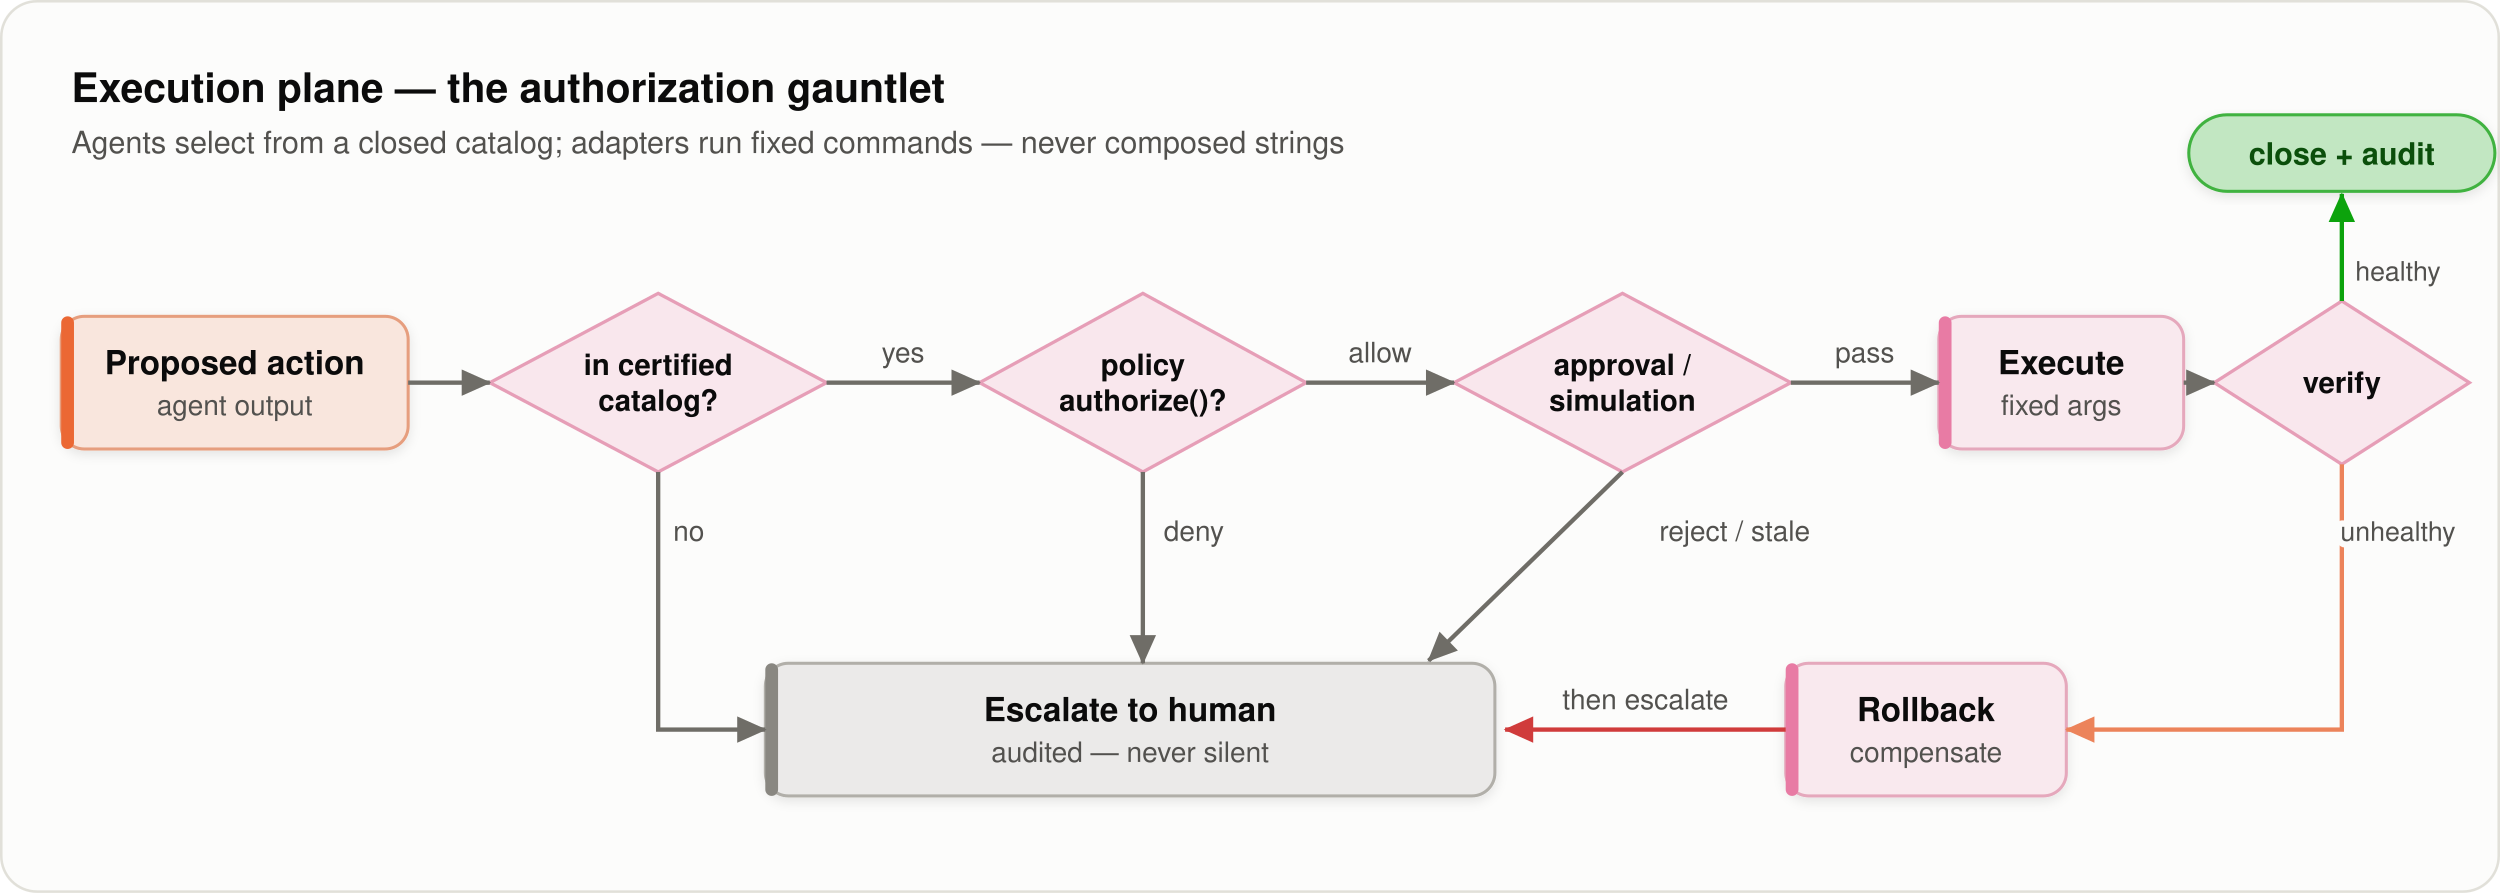
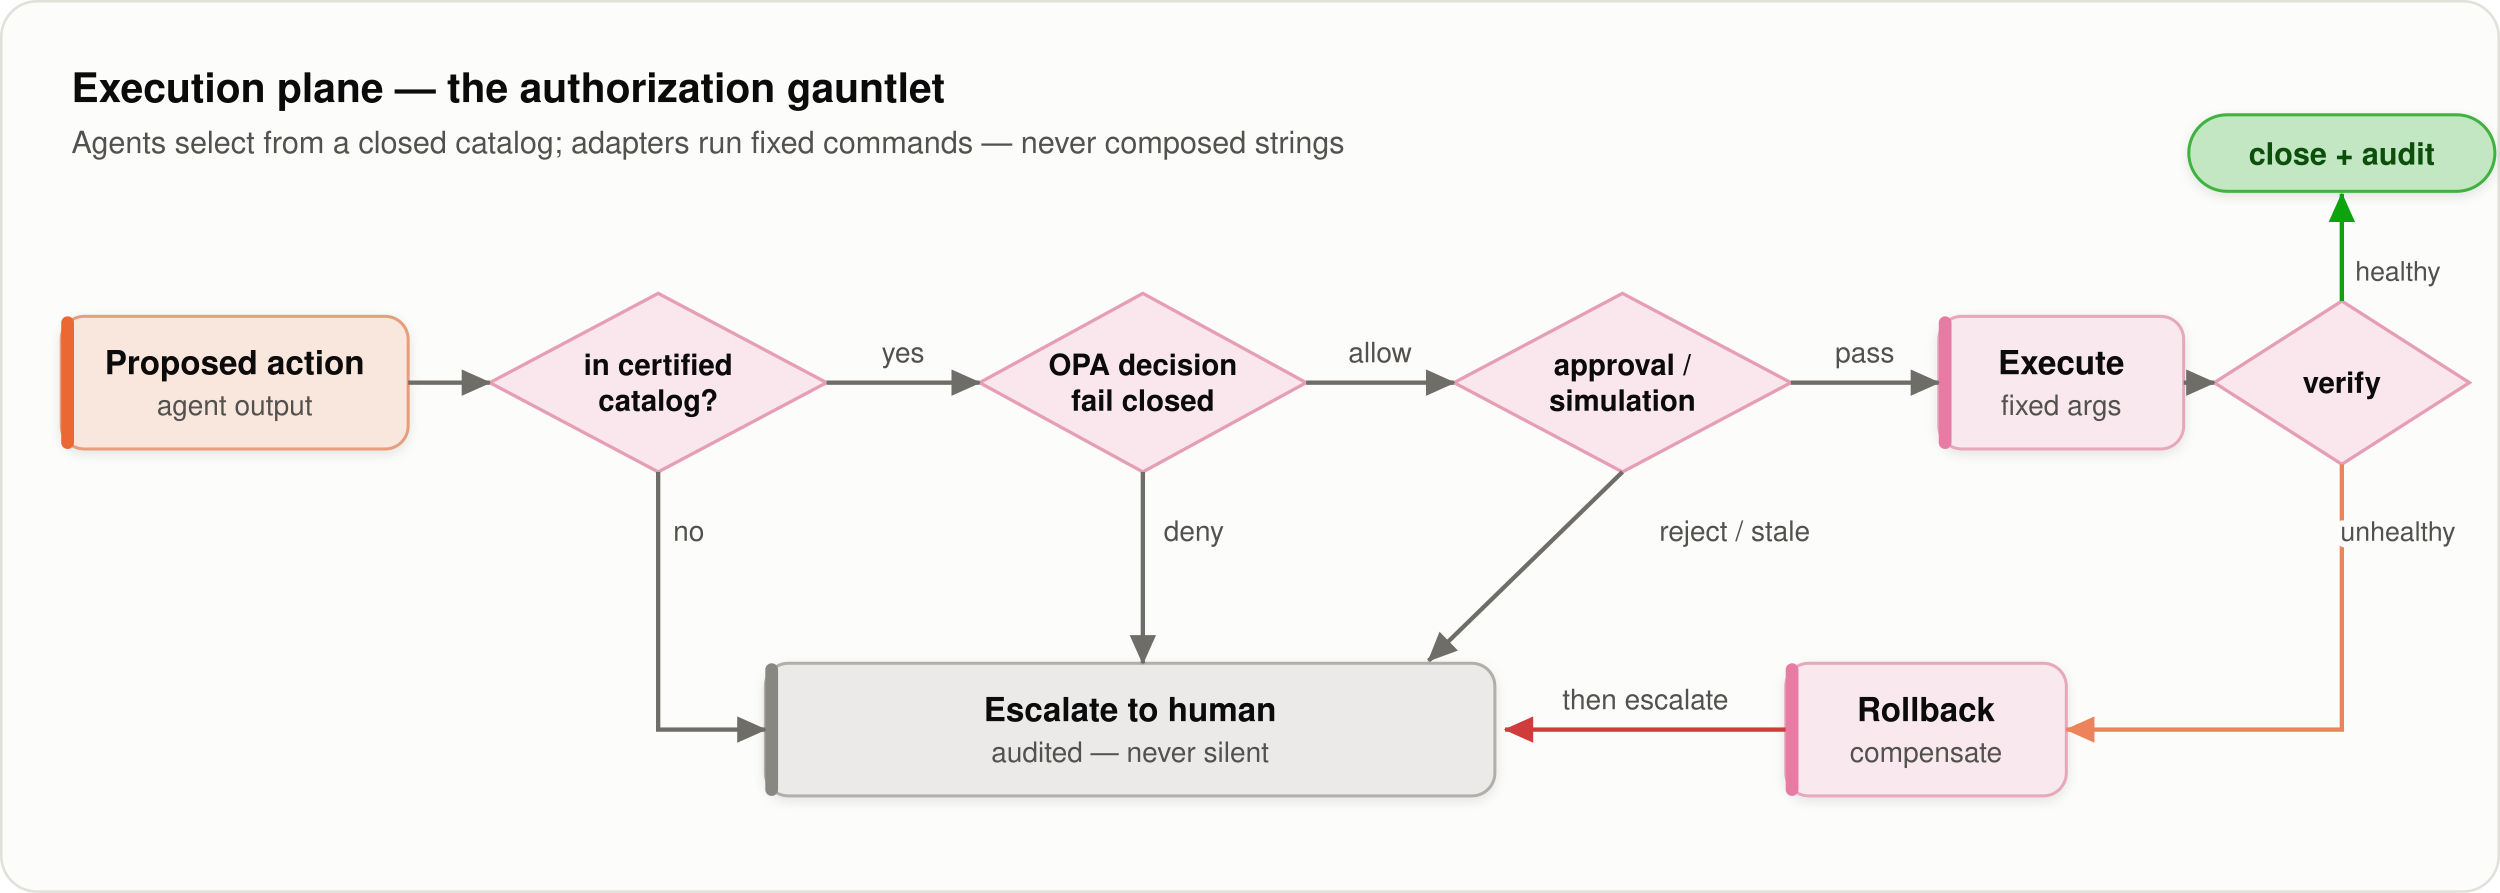
<svg xmlns="http://www.w3.org/2000/svg" viewBox="0 0 980 350" font-family="system-ui, -apple-system, 'Segoe UI', Helvetica, Arial, sans-serif" role="img" aria-label="Execution: catalog membership, deterministic policy, plan-bound approval and simulation gate every mutation; verification decides close or rollback">
  <defs>
    <filter id="soft-light" x="-12%" y="-12%" width="124%" height="130%">
      <feDropShadow dx="0" dy="1.5" stdDeviation="2.2" flood-color="#000000" flood-opacity="0.10" />
    </filter>
    <marker id="arrow-light" viewBox="0 0 10 10" refX="8.6" refY="5" markerWidth="8" markerHeight="8" orient="auto-start-reverse">
      <path d="M 0.5 1.2 L 9 5 L 0.5 8.8 z" fill="#6f6d67" />
    </marker>
    <marker id="arrow-good-light" viewBox="0 0 10 10" refX="8.6" refY="5" markerWidth="8" markerHeight="8" orient="auto-start-reverse">
      <path d="M 0.5 1.2 L 9 5 L 0.5 8.8 z" fill="#0ca30c" />
    </marker>
    <marker id="arrow-bad-light" viewBox="0 0 10 10" refX="8.6" refY="5" markerWidth="8" markerHeight="8" orient="auto-start-reverse">
      <path d="M 0.5 1.2 L 9 5 L 0.5 8.8 z" fill="#d03b3b" />
    </marker>
    <marker id="arrow-warn-light" viewBox="0 0 10 10" refX="8.6" refY="5" markerWidth="8" markerHeight="8" orient="auto-start-reverse">
      <path d="M 0.5 1.2 L 9 5 L 0.5 8.8 z" fill="#ec835a" />
    </marker>
  </defs>
  <rect x="0" y="0" width="980" height="350" rx="14" fill="#fcfcfb" />
  <rect x="0.5" y="0.5" width="979" height="349" rx="14" fill="none" stroke="#e1e0d9" stroke-width="1" />
  <text x="28" y="40" font-size="16" text-anchor="start" fill="#0b0b0b" font-weight="700">Execution plane — the authorization gauntlet</text>
  <text x="28" y="60" font-size="12" text-anchor="start" fill="#52514e" font-weight="normal">Agents select from a closed catalog; adapters run fixed commands — never composed strings</text>
  <rect x="24" y="124" width="136" height="52" rx="9" fill="#f9e6dd" stroke="#e69e7e" stroke-width="1.2" filter="url(#soft-light)" />
  <rect x="24" y="124" width="5" height="52" rx="2.5" fill="#eb6834" />
  <text x="92.0" y="146.68" font-size="13" text-anchor="middle" fill="#0b0b0b" font-weight="600">Proposed action</text>
  <text x="92.0" y="162.68" font-size="11" text-anchor="middle" fill="#52514e" font-weight="normal">agent output</text>
  <polygon points="258,115.0 324.0,150 258,185.0 192.0,150" fill="#f9e7ed" stroke="#e69eb7" stroke-width="1.3" />
  <text x="258" y="147" font-size="11.5" text-anchor="middle" fill="#0b0b0b" font-weight="600">in certified</text>
  <text x="258" y="161" font-size="11.5" text-anchor="middle" fill="#0b0b0b" font-weight="600">catalog?</text>
  <polygon points="448,115.0 512.0,150 448,185.0 384.0,150" fill="#f9e7ed" stroke="#e69eb7" stroke-width="1.3" />
-   <text x="448" y="147" font-size="11.5" text-anchor="middle" fill="#0b0b0b" font-weight="600">policy</text>
-   <text x="448" y="161" font-size="11.5" text-anchor="middle" fill="#0b0b0b" font-weight="600">authorize()?</text>
+   <text x="448" y="147" font-size="11.5" text-anchor="middle" fill="#0b0b0b" font-weight="600">OPA decision</text>
+   <text x="448" y="161" font-size="11.5" text-anchor="middle" fill="#0b0b0b" font-weight="600">fail closed</text>
  <polygon points="636,115.0 702.0,150 636,185.0 570.0,150" fill="#f9e7ed" stroke="#e69eb7" stroke-width="1.3" />
  <text x="636" y="147" font-size="11.5" text-anchor="middle" fill="#0b0b0b" font-weight="600">approval /</text>
  <text x="636" y="161" font-size="11.5" text-anchor="middle" fill="#0b0b0b" font-weight="600">simulation</text>
  <rect x="760" y="124" width="96" height="52" rx="9" fill="#f9e9ee" stroke="#e5a8bc" stroke-width="1.2" filter="url(#soft-light)" />
  <rect x="760" y="124" width="5" height="52" rx="2.5" fill="#e87ba4" />
  <text x="808.0" y="146.68" font-size="13" text-anchor="middle" fill="#0b0b0b" font-weight="600">Execute</text>
  <text x="808.0" y="162.68" font-size="11" text-anchor="middle" fill="#52514e" font-weight="normal">fixed args</text>
  <polygon points="918,118.0 968.0,150 918,182.0 868.0,150" fill="#f9e7ed" stroke="#e69eb7" stroke-width="1.3" />
  <text x="918" y="154" font-size="11.5" text-anchor="middle" fill="#0b0b0b" font-weight="600">verify</text>
  <path d="M 160 150 L 192 150" fill="none" stroke="#6f6d67" stroke-width="1.7" marker-end="url(#arrow-light)" />
  <path d="M 324 150 L 384 150" fill="none" stroke="#6f6d67" stroke-width="1.7" marker-end="url(#arrow-light)" />
  <text x="354.0" y="142" font-size="11" text-anchor="middle" fill="#52514e" font-weight="normal" paint-order="stroke" stroke="#fcfcfb" stroke-width="5" stroke-linejoin="round">yes</text>
  <path d="M 512 150 L 570 150" fill="none" stroke="#6f6d67" stroke-width="1.7" marker-end="url(#arrow-light)" />
  <text x="541.0" y="142" font-size="11" text-anchor="middle" fill="#52514e" font-weight="normal" paint-order="stroke" stroke="#fcfcfb" stroke-width="5" stroke-linejoin="round">allow</text>
  <path d="M 702 150 L 760 150" fill="none" stroke="#6f6d67" stroke-width="1.7" marker-end="url(#arrow-light)" />
  <text x="731.0" y="142" font-size="11" text-anchor="middle" fill="#52514e" font-weight="normal" paint-order="stroke" stroke="#fcfcfb" stroke-width="5" stroke-linejoin="round">pass</text>
  <path d="M 856 150 L 868 150" fill="none" stroke="#6f6d67" stroke-width="1.7" marker-end="url(#arrow-light)" />
  <rect x="300" y="260" width="286" height="52" rx="9" fill="#ebeae9" stroke="#b1afa9" stroke-width="1.2" filter="url(#soft-light)" />
  <rect x="300" y="260" width="5" height="52" rx="2.5" fill="#898781" />
  <text x="443.0" y="282.68" font-size="13" text-anchor="middle" fill="#0b0b0b" font-weight="600">Escalate to human</text>
  <text x="443.0" y="298.68" font-size="11" text-anchor="middle" fill="#52514e" font-weight="normal">audited — never silent</text>
  <path d="M 258 185 L 258 286 L 300 286" fill="none" stroke="#6f6d67" stroke-width="1.7" marker-end="url(#arrow-light)" />
  <text x="270" y="212" font-size="11" text-anchor="middle" fill="#52514e" font-weight="normal" paint-order="stroke" stroke="#fcfcfb" stroke-width="5" stroke-linejoin="round">no</text>
  <path d="M 448 185 L 448 260" fill="none" stroke="#6f6d67" stroke-width="1.7" marker-end="url(#arrow-light)" />
  <text x="468" y="212" font-size="11" text-anchor="middle" fill="#52514e" font-weight="normal" paint-order="stroke" stroke="#fcfcfb" stroke-width="5" stroke-linejoin="round">deny</text>
  <path d="M 636 185 L 560 259" fill="none" stroke="#6f6d67" stroke-width="1.7" marker-end="url(#arrow-light)" />
  <text x="680" y="212" font-size="11" text-anchor="middle" fill="#52514e" font-weight="normal" paint-order="stroke" stroke="#fcfcfb" stroke-width="5" stroke-linejoin="round">reject / stale</text>
  <rect x="700" y="260" width="110" height="52" rx="9" fill="#f9e9ee" stroke="#e5a8bc" stroke-width="1.2" filter="url(#soft-light)" />
  <rect x="700" y="260" width="5" height="52" rx="2.5" fill="#e87ba4" />
  <text x="755.0" y="282.68" font-size="13" text-anchor="middle" fill="#0b0b0b" font-weight="600">Rollback</text>
  <text x="755.0" y="298.68" font-size="11" text-anchor="middle" fill="#52514e" font-weight="normal">compensate</text>
  <path d="M 918 182 L 918 286 L 810 286" fill="none" stroke="#ec835a" stroke-width="1.7" marker-end="url(#arrow-warn-light)" />
  <text x="940" y="212" font-size="10.5" text-anchor="middle" fill="#52514e" font-weight="normal" paint-order="stroke" stroke="#fcfcfb" stroke-width="5" stroke-linejoin="round">unhealthy</text>
  <path d="M 700 286 L 590 286" fill="none" stroke="#d03b3b" stroke-width="1.7" marker-end="url(#arrow-bad-light)" />
  <text x="645.0" y="278" font-size="11" text-anchor="middle" fill="#52514e" font-weight="normal" paint-order="stroke" stroke="#fcfcfb" stroke-width="5" stroke-linejoin="round">then escalate</text>
  <rect x="858.0" y="45" width="120" height="30" rx="15" fill="#c2e7c2" stroke="#41b23f" stroke-width="1.2" filter="url(#soft-light)" />
  <text x="918" y="64.5" font-size="12" text-anchor="middle" fill="#0b4f0b" font-weight="600">close + audit</text>
  <path d="M 918 118 L 918 76" fill="none" stroke="#0ca30c" stroke-width="1.7" marker-end="url(#arrow-good-light)" />
  <text x="940" y="110" font-size="10.5" text-anchor="middle" fill="#52514e" font-weight="normal" paint-order="stroke" stroke="#fcfcfb" stroke-width="5" stroke-linejoin="round">healthy</text>
</svg>
